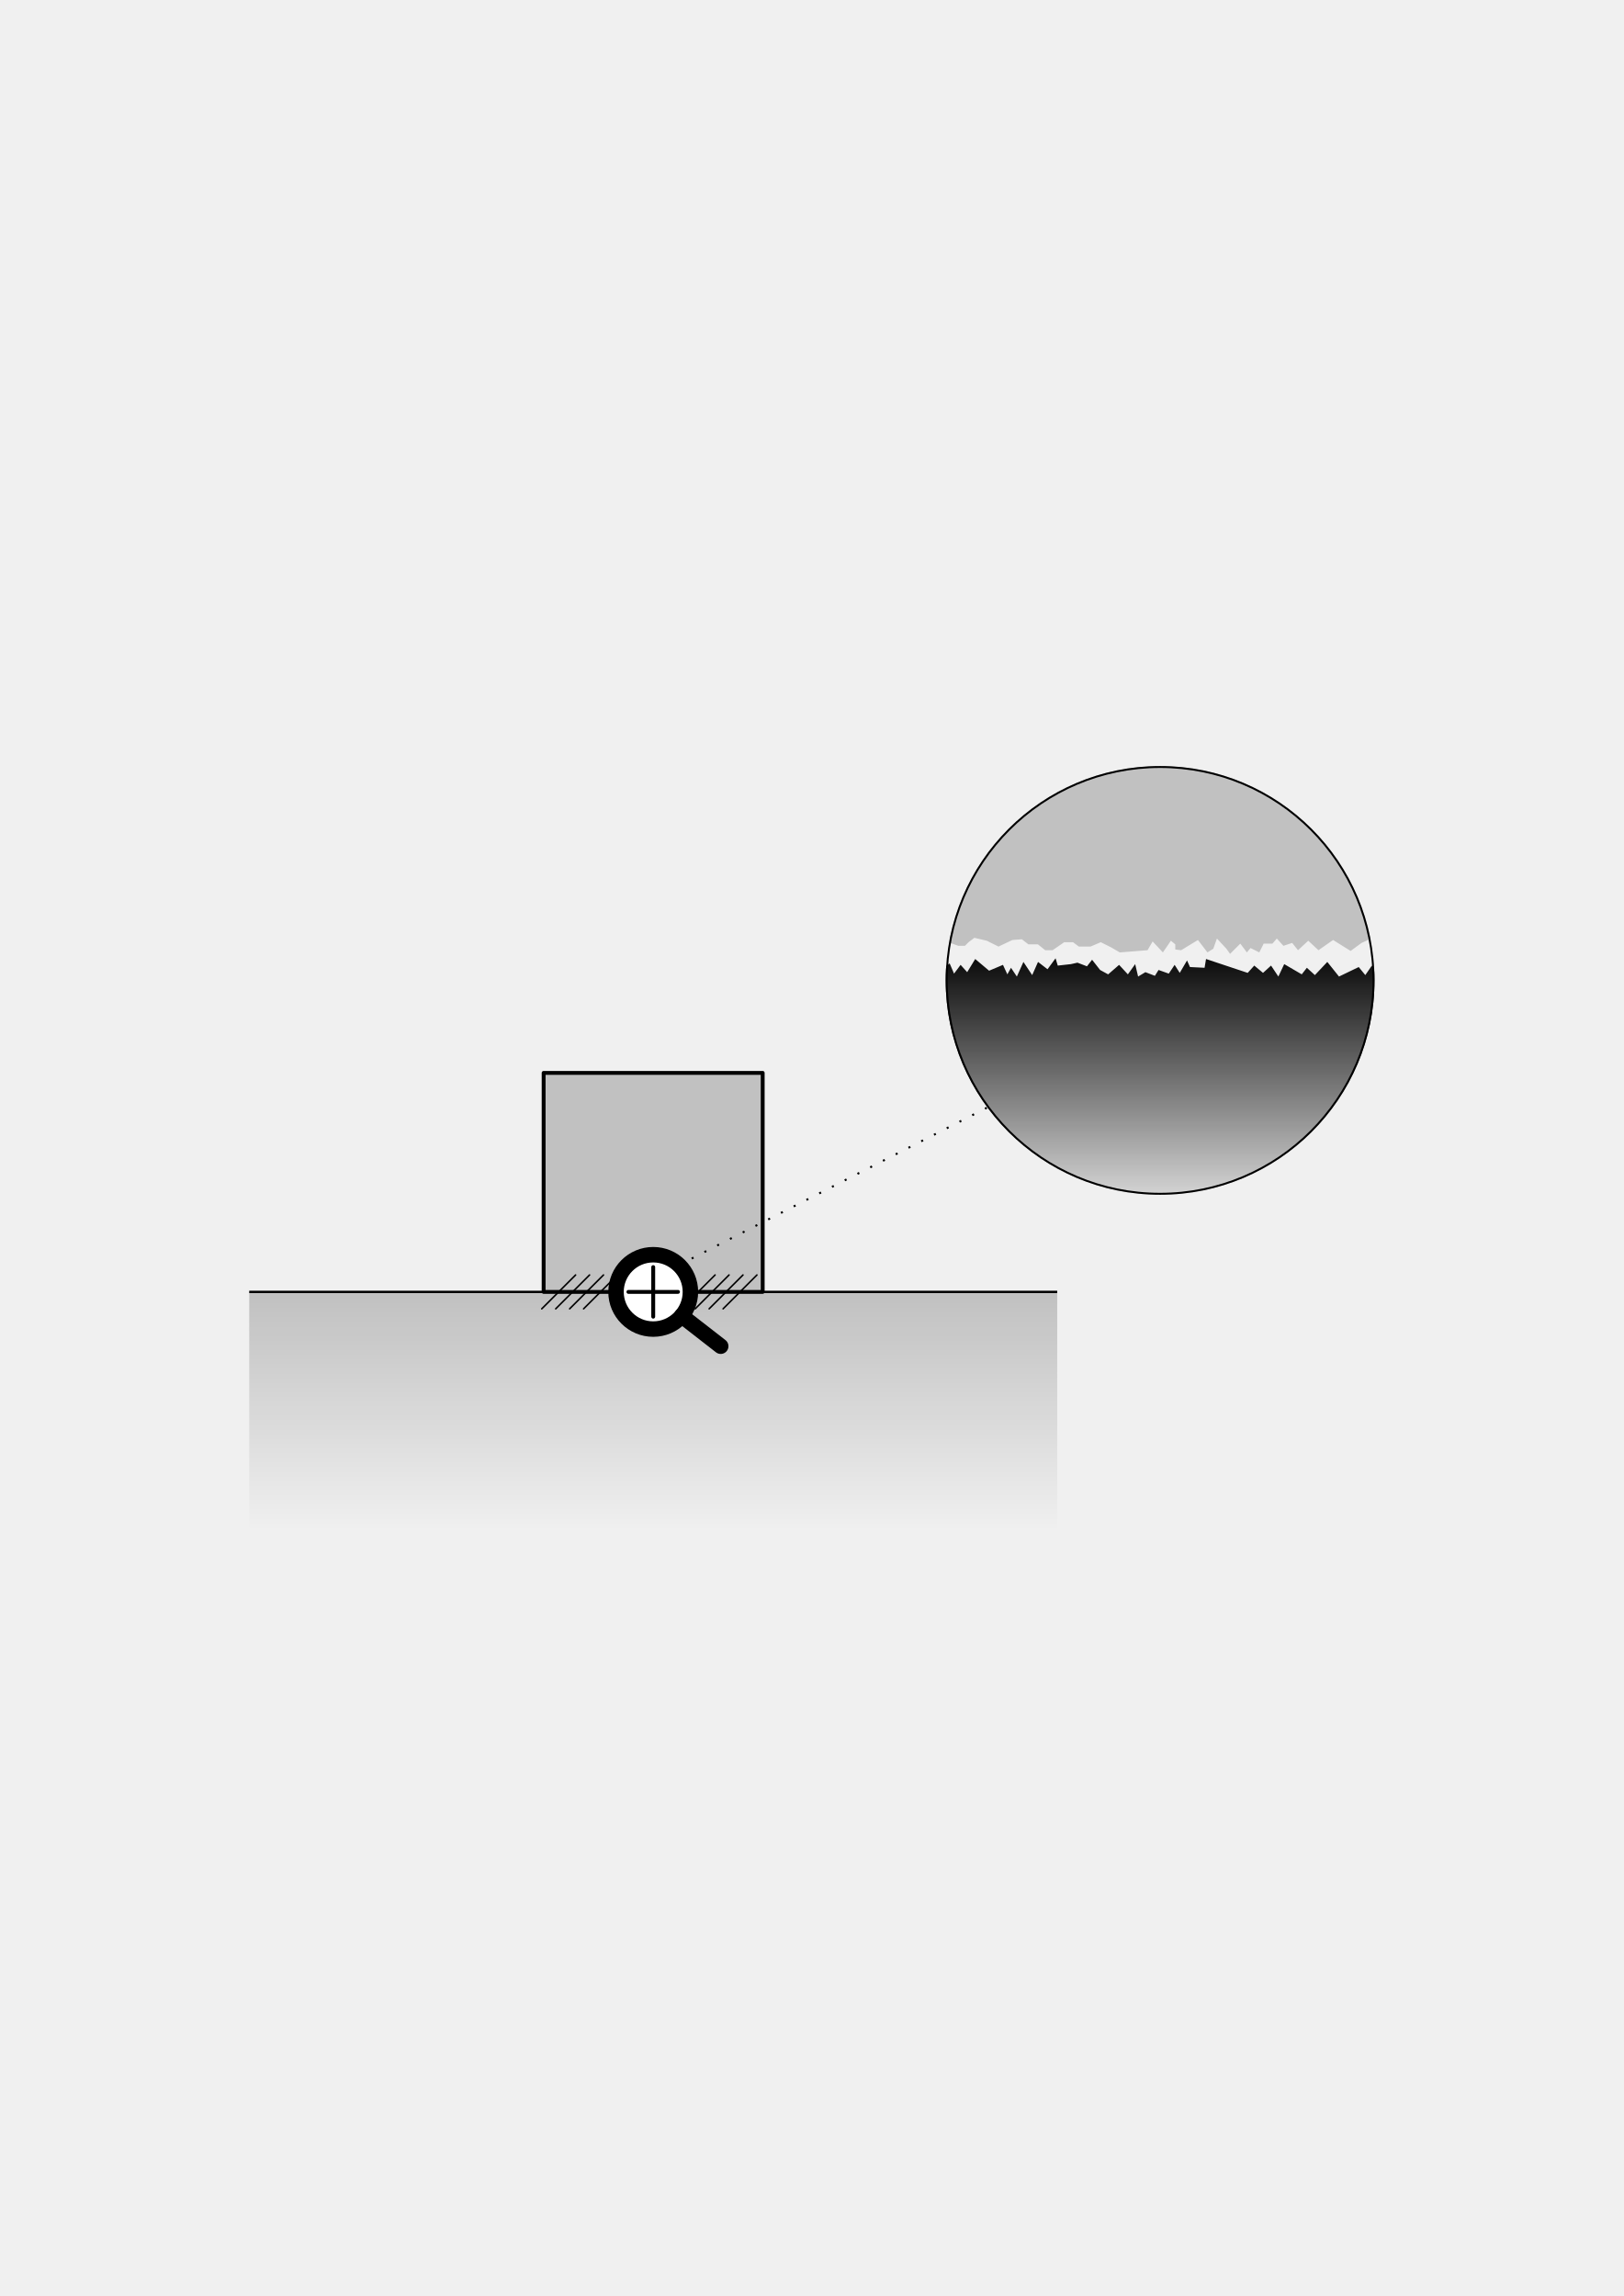
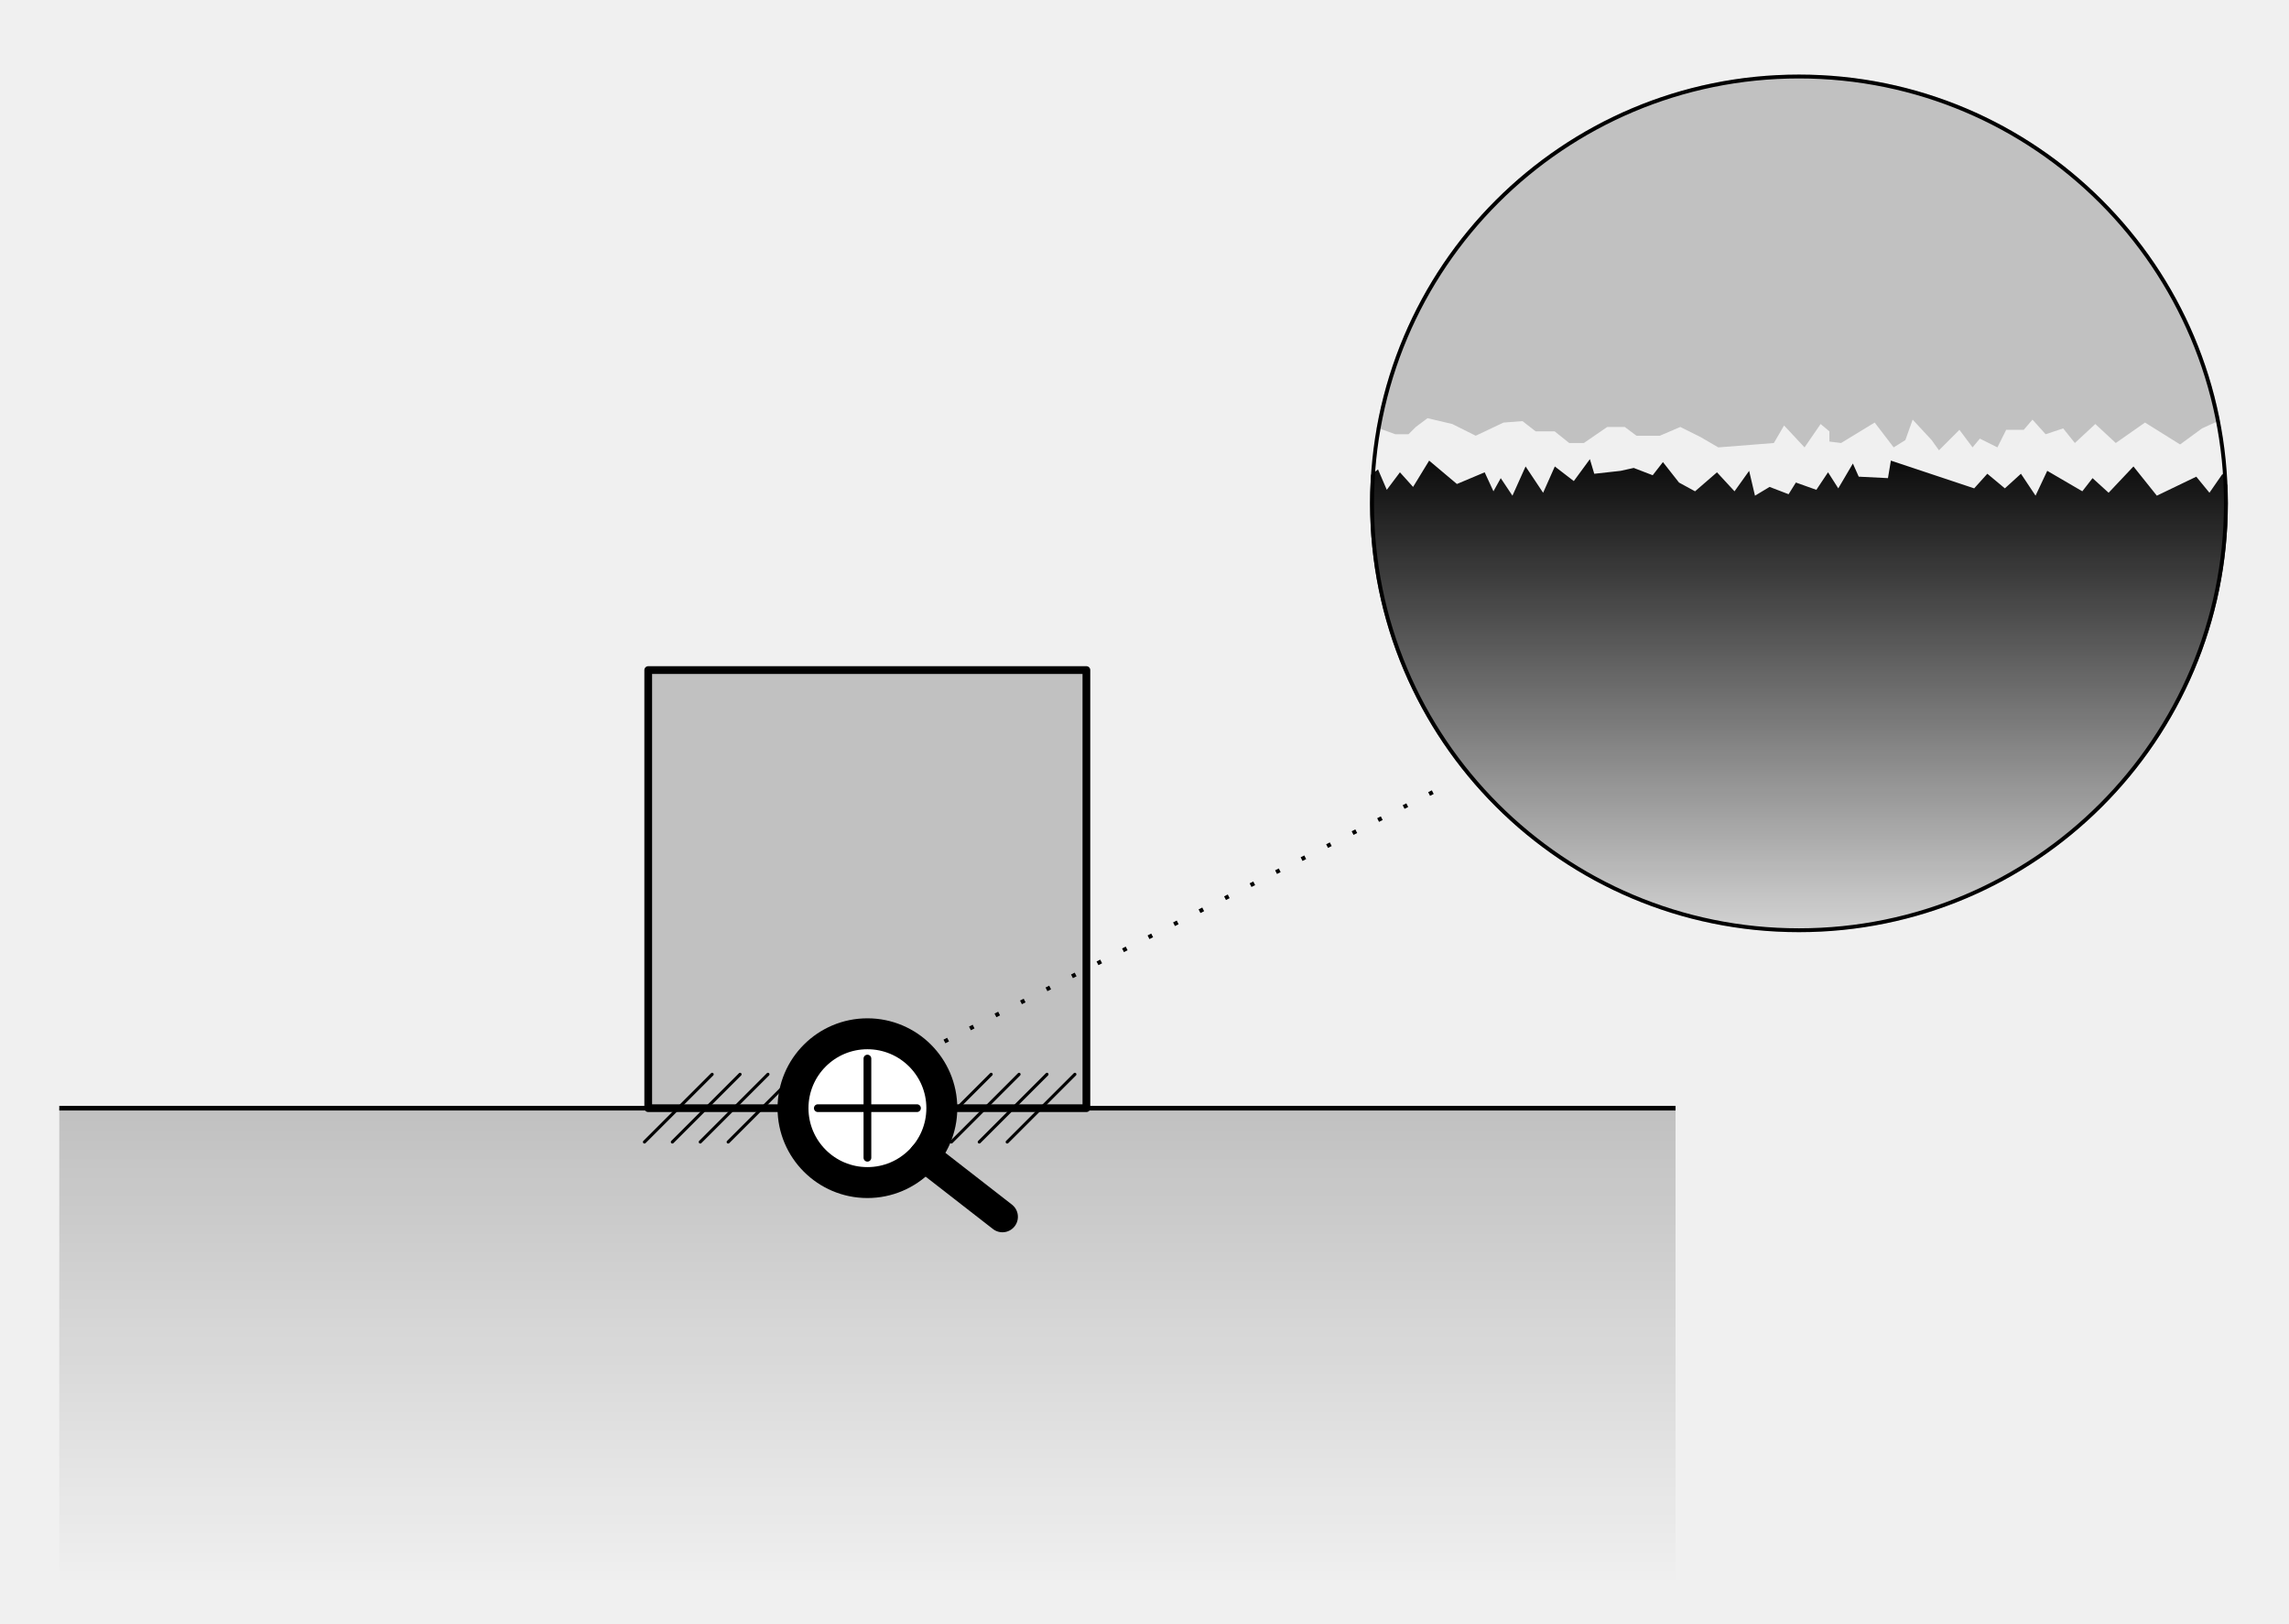
- <svg xmlns="http://www.w3.org/2000/svg" xmlns:xlink="http://www.w3.org/1999/xlink" width="210mm" height="297mm" viewBox="0 0 210 297" version="1.1" id="svg11275">
+ <svg xmlns="http://www.w3.org/2000/svg" xmlns:xlink="http://www.w3.org/1999/xlink" width="148mm" height="105mm" viewBox="0 0 148 105" version="1.1" id="svg11275">
  <defs id="defs11272">
-     <linearGradient gradientTransform="matrix(0,0.2947017,-20.47994,0,2228.386,207.0128)" xlink:href="#linearGradient4496" id="linearGradient4498-5-4" x1="-135.54" y1="104.683" x2="-30.738" y2="104.683" gradientUnits="userSpaceOnUse" />
+     <linearGradient gradientTransform="matrix(0,0.2947017,-20.47994,0,2199.988,111.5626)" xlink:href="#linearGradient4496" id="linearGradient4498-5-4" x1="-135.54" y1="104.683" x2="-30.738" y2="104.683" gradientUnits="userSpaceOnUse" />
    <linearGradient id="linearGradient4496">
      <stop style="stop-color:#000000;stop-opacity:1;" offset="0" id="stop4492" />
      <stop style="stop-color:#000000;stop-opacity:0;" offset="1" id="stop4494" />
    </linearGradient>
    <clipPath clipPathUnits="userSpaceOnUse" id="clipPath1653-3">
      <circle style="opacity:1;fill:none;fill-opacity:0.196;fill-rule:evenodd;stroke:#000000;stroke-width:0.3;stroke-linecap:round;stroke-linejoin:round;stroke-miterlimit:4;stroke-dasharray:none;stroke-dashoffset:0;stroke-opacity:1;paint-order:normal" id="circle1655-4" cx="-78.51" cy="377.916" r="27.729" />
    </clipPath>
    <linearGradient gradientTransform="matrix(0,0.3490321,-12.33178,0,1211.081,425.9025)" xlink:href="#linearGradient4496" id="linearGradient4498-5-9" x1="-135.54" y1="104.683" x2="-30.738" y2="104.683" gradientUnits="userSpaceOnUse" />
    <clipPath clipPathUnits="userSpaceOnUse" id="clipPath1599-1">
      <path style="fill:none;fill-opacity:1;stroke:#000000;stroke-width:0.265px;stroke-linecap:butt;stroke-linejoin:miter;stroke-opacity:1" d="m -111.31,381.486 v 30.797 h 62.925 v -30.797 l -3.492,0.846 -0.472,-1.134 -0.85,1.228 -0.85,-1.039 -2.551,1.228 -1.512,-1.89 -1.606,1.701 -1.039,-0.945 -0.661,0.85 -2.268,-1.323 -0.756,1.606 -0.945,-1.417 -1.039,0.945 -1.134,-0.945 -0.85,0.945 -5.386,-1.795 -0.189,1.134 -1.89,-0.095 -0.378,-0.85 -0.945,1.606 -0.661,-1.039 -0.756,1.134 -1.323,-0.472 -0.472,0.756 -1.228,-0.472 -0.945,0.567 -0.378,-1.606 -0.945,1.323 -1.134,-1.228 -1.417,1.228 -1.039,-0.567 -1.039,-1.323 -0.661,0.85 -1.228,-0.472 -0.85,0.189 -1.701,0.189 -0.283,-0.945 -1.039,1.417 -1.228,-0.945 -0.756,1.701 -1.134,-1.701 -0.85,1.89 -0.756,-1.134 -0.472,0.85 -0.567,-1.228 -1.795,0.756 -1.795,-1.512 -1.039,1.701 -0.85,-0.945 -0.85,1.134 -0.567,-1.323 -1.701,1.323 -0.85,-1.228 z" id="path1601-7" />
    </clipPath>
    <clipPath clipPathUnits="userSpaceOnUse" id="clipPath1649-2">
      <circle style="opacity:1;fill:none;fill-opacity:0.196;fill-rule:evenodd;stroke:#000000;stroke-width:0.3;stroke-linecap:round;stroke-linejoin:round;stroke-miterlimit:4;stroke-dasharray:none;stroke-dashoffset:0;stroke-opacity:1;paint-order:normal" id="circle1651-1" cx="-78.51" cy="377.916" r="27.729" />
    </clipPath>
  </defs>
  <g id="layer1">
-     <rect style="fill:#000000;fill-opacity:0.196;fill-rule:evenodd;stroke:#000000;stroke-width:0.5;stroke-linecap:round;stroke-linejoin:round;stroke-miterlimit:4;stroke-dasharray:none;stroke-dashoffset:0;stroke-opacity:1;paint-order:markers stroke fill" id="rect821-2-7" width="28.331" height="28.331" x="70.31" y="138.783" />
-     <path style="fill:none;stroke:#000000;stroke-width:0.3;stroke-linecap:butt;stroke-linejoin:miter;stroke-miterlimit:4;stroke-dasharray:none;stroke-opacity:1" d="M 32.232,167.113 H 136.734" id="path817-7-7" />
-     <path id="path1000-6-3-1" d="m 136.734,167.113 v 30.797 H 32.232 v -30.797 z" style="opacity:0.2;fill:url(#linearGradient4498-5-4);fill-opacity:1;stroke:none;stroke-width:0.3;stroke-linecap:butt;stroke-linejoin:miter;stroke-miterlimit:4;stroke-dasharray:none;stroke-opacity:1" />
-     <g id="g1709" transform="translate(225.3637,-254.7043)">
+     <rect style="fill:#000000;fill-opacity:0.196;fill-rule:evenodd;stroke:#000000;stroke-width:0.5;stroke-linecap:round;stroke-linejoin:round;stroke-miterlimit:4;stroke-dasharray:none;stroke-dashoffset:0;stroke-opacity:1;paint-order:markers stroke fill" id="rect821-2-7" width="28.331" height="28.331" x="41.912" y="43.332" />
+     <path style="fill:none;stroke:#000000;stroke-width:0.3;stroke-linecap:butt;stroke-linejoin:miter;stroke-miterlimit:4;stroke-dasharray:none;stroke-opacity:1" d="M 3.833,71.663 H 108.336" id="path817-7-7" />
+     <path id="path1000-6-3-1" d="M 108.336,71.663 V 102.46 H 3.833 V 71.663 Z" style="opacity:0.2;fill:url(#linearGradient4498-5-4);fill-opacity:1;stroke:none;stroke-width:0.3;stroke-linecap:butt;stroke-linejoin:miter;stroke-miterlimit:4;stroke-dasharray:none;stroke-opacity:1" />
+     <g id="g1709" transform="translate(191.6406,-348.9712)">
      <g transform="translate(3.185821,3.607549)" clip-path="url(#clipPath1653-3)" id="g1613">
        <path id="path1000-6-3-6" d="m -48.385,378.647 v 36.475 h -62.925 v -36.475 z" style="opacity:1;fill:url(#linearGradient4498-5-9);fill-opacity:1;stroke:none;stroke-width:0.3;stroke-linecap:butt;stroke-linejoin:miter;stroke-miterlimit:4;stroke-dasharray:none;stroke-opacity:1" clip-path="url(#clipPath1599-1)" transform="translate(1.228423,-5.197173)" />
        <path id="path1583" d="m -47.157,373.45 v -24.1 l -62.925,-2e-5 v 24.1 l 1.697,-0.571 1.134,0.945 1.606,-0.756 1.039,0.378 h 0.85 l 0.472,-0.472 0.756,-0.567 1.606,0.378 1.512,0.756 1.795,-0.85 1.228,-0.095 0.85,0.661 h 1.228 l 0.945,0.756 h 0.945 l 1.512,-1.039 h 1.134 l 0.756,0.567 h 1.512 l 1.323,-0.567 1.323,0.661 1.134,0.661 3.591,-0.283 0.661,-1.134 1.323,1.417 1.039,-1.512 0.567,0.472 v 0.661 l 0.756,0.095 2.173,-1.323 1.228,1.606 0.756,-0.472 0.472,-1.323 1.228,1.323 0.472,0.661 1.323,-1.323 0.85,1.134 0.472,-0.567 1.134,0.567 0.567,-1.134 h 1.134 l 0.567,-0.661 0.85,0.945 1.134,-0.378 0.756,0.945 1.323,-1.228 1.323,1.228 1.89,-1.323 2.268,1.417 1.417,-1.039 1.039,-0.472 1.323,0.85 1.512,-0.378 z" style="fill:#000000;fill-opacity:0.196;stroke:none;stroke-width:0.265px;stroke-linecap:butt;stroke-linejoin:miter;stroke-opacity:1" />
      </g>
      <circle transform="translate(3.185821,3.607549)" clip-path="url(#clipPath1649-2)" r="27.729" cy="377.916" cx="-78.51" id="path1609" style="opacity:1;fill:none;fill-opacity:0.196;fill-rule:evenodd;stroke:#000000;stroke-width:0.5;stroke-linecap:round;stroke-linejoin:round;stroke-miterlimit:4;stroke-dasharray:none;stroke-dashoffset:0;stroke-opacity:1;paint-order:normal" />
    </g>
-     <g id="g1669" transform="translate(227.0171,-204.5985)">
+     <g id="g1669" transform="translate(198.6187,-300.0487)">
      <circle r="4.811" cy="371.712" cx="-142.534" id="path1657" style="opacity:1;fill:#ffffff;fill-opacity:1;fill-rule:evenodd;stroke:#000000;stroke-width:2;stroke-linecap:round;stroke-linejoin:round;stroke-miterlimit:4;stroke-dasharray:none;stroke-dashoffset:0;stroke-opacity:1;paint-order:normal" />
      <path id="path1659" d="m -145.742,371.712 h 6.414" style="fill:none;stroke:#000000;stroke-width:0.5;stroke-linecap:round;stroke-linejoin:round;stroke-miterlimit:4;stroke-dasharray:none;stroke-opacity:1" />
      <path style="fill:none;stroke:#000000;stroke-width:0.5;stroke-linecap:round;stroke-linejoin:round;stroke-miterlimit:4;stroke-dasharray:none;stroke-opacity:1" d="m -142.534,368.504 v 6.414" id="path1661" />
      <path id="path1663" d="m -138.853,374.809 5.049,3.928" style="fill:none;stroke:#000000;stroke-width:2;stroke-linecap:round;stroke-linejoin:round;stroke-miterlimit:4;stroke-dasharray:none;stroke-opacity:1" />
    </g>
-     <path style="fill:none;stroke:#000000;stroke-width:0.265;stroke-linecap:butt;stroke-linejoin:miter;stroke-miterlimit:4;stroke-dasharray:0.265, 1.587;stroke-dashoffset:0;stroke-opacity:1" d="M 87.811,163.639 127.707,143.256" id="path1715" />
-     <path style="fill:none;stroke:#000000;stroke-width:0.2;stroke-linecap:round;stroke-linejoin:round;stroke-miterlimit:4;stroke-dasharray:none;stroke-opacity:1" d="m 70.067,169.301 4.377,-4.377" id="path1738-7" />
-     <path id="path1740-1" d="m 71.871,169.301 4.377,-4.377" style="fill:none;stroke:#000000;stroke-width:0.2;stroke-linecap:round;stroke-linejoin:round;stroke-miterlimit:4;stroke-dasharray:none;stroke-opacity:1" />
-     <path style="fill:none;stroke:#000000;stroke-width:0.2;stroke-linecap:round;stroke-linejoin:round;stroke-miterlimit:4;stroke-dasharray:none;stroke-opacity:1" d="m 73.675,169.301 4.377,-4.377" id="path1744-8" />
-     <path style="fill:none;stroke:#000000;stroke-width:0.2;stroke-linecap:round;stroke-linejoin:round;stroke-miterlimit:4;stroke-dasharray:none;stroke-opacity:1" d="m 75.479,169.301 4.377,-4.377" id="path1748-5" />
-     <path id="path1766-1" d="m 88.108,169.301 4.377,-4.377" style="fill:none;stroke:#000000;stroke-width:0.2;stroke-linecap:round;stroke-linejoin:round;stroke-miterlimit:4;stroke-dasharray:none;stroke-opacity:1" />
-     <path id="path1768-8" d="m 89.912,169.301 4.377,-4.377" style="fill:none;stroke:#000000;stroke-width:0.2;stroke-linecap:round;stroke-linejoin:round;stroke-miterlimit:4;stroke-dasharray:none;stroke-opacity:1" />
-     <path style="fill:none;stroke:#000000;stroke-width:0.2;stroke-linecap:round;stroke-linejoin:round;stroke-miterlimit:4;stroke-dasharray:none;stroke-opacity:1" d="m 91.716,169.301 4.377,-4.377" id="path1770-1" />
-     <path id="path1772-1" d="m 93.52,169.301 4.377,-4.377" style="fill:none;stroke:#000000;stroke-width:0.2;stroke-linecap:round;stroke-linejoin:round;stroke-miterlimit:4;stroke-dasharray:none;stroke-opacity:1" />
-     <flowRoot xml:space="preserve" id="flowRoot4985" style="font-style:normal;font-variant:normal;font-weight:normal;font-stretch:normal;font-size:26.667px;line-height:1.25;font-family:'Math Symbols';-inkscape-font-specification:'Math Symbols';letter-spacing:0px;word-spacing:0px;fill:#000000;fill-opacity:1;stroke:none" transform="matrix(0.2645833,0,0,0.2645833,41.21978,63.52821)">
+     <path style="fill:none;stroke:#000000;stroke-width:0.265;stroke-linecap:butt;stroke-linejoin:miter;stroke-miterlimit:4;stroke-dasharray:0.265, 1.587;stroke-dashoffset:0;stroke-opacity:1" d="M 59.415,68.191 93.916,50.574" id="path1715" />
+     <path style="fill:none;stroke:#000000;stroke-width:0.2;stroke-linecap:round;stroke-linejoin:round;stroke-miterlimit:4;stroke-dasharray:none;stroke-opacity:1" d="m 41.669,73.851 4.377,-4.377" id="path1738-7" />
+     <path id="path1740-1" d="m 43.473,73.851 4.377,-4.377" style="fill:none;stroke:#000000;stroke-width:0.2;stroke-linecap:round;stroke-linejoin:round;stroke-miterlimit:4;stroke-dasharray:none;stroke-opacity:1" />
+     <path style="fill:none;stroke:#000000;stroke-width:0.2;stroke-linecap:round;stroke-linejoin:round;stroke-miterlimit:4;stroke-dasharray:none;stroke-opacity:1" d="m 45.277,73.851 4.377,-4.377" id="path1744-8" />
+     <path style="fill:none;stroke:#000000;stroke-width:0.2;stroke-linecap:round;stroke-linejoin:round;stroke-miterlimit:4;stroke-dasharray:none;stroke-opacity:1" d="m 47.081,73.851 4.377,-4.377" id="path1748-5" />
+     <path id="path1766-1" d="m 59.709,73.851 4.377,-4.377" style="fill:none;stroke:#000000;stroke-width:0.2;stroke-linecap:round;stroke-linejoin:round;stroke-miterlimit:4;stroke-dasharray:none;stroke-opacity:1" />
+     <path id="path1768-8" d="m 61.513,73.851 4.377,-4.377" style="fill:none;stroke:#000000;stroke-width:0.2;stroke-linecap:round;stroke-linejoin:round;stroke-miterlimit:4;stroke-dasharray:none;stroke-opacity:1" />
+     <path style="fill:none;stroke:#000000;stroke-width:0.2;stroke-linecap:round;stroke-linejoin:round;stroke-miterlimit:4;stroke-dasharray:none;stroke-opacity:1" d="m 63.317,73.851 4.377,-4.377" id="path1770-1" />
+     <path id="path1772-1" d="m 65.122,73.851 4.377,-4.377" style="fill:none;stroke:#000000;stroke-width:0.2;stroke-linecap:round;stroke-linejoin:round;stroke-miterlimit:4;stroke-dasharray:none;stroke-opacity:1" />
+     <flowRoot xml:space="preserve" id="flowRoot4985" style="font-style:normal;font-variant:normal;font-weight:normal;font-stretch:normal;font-size:26.667px;line-height:1.25;font-family:'Math Symbols';-inkscape-font-specification:'Math Symbols';letter-spacing:0px;word-spacing:0px;fill:#000000;fill-opacity:1;stroke:none" transform="matrix(0.2645833,0,0,0.2645833,12.82137,-31.92199)">
      <flowRegion id="flowRegion4981">
        <rect id="rect4979" width="405.427" height="110.414" x="150.69" y="314.739" />
      </flowRegion>
      <flowPara id="flowPara4983" style="font-style:normal;font-variant:normal;font-weight:normal;font-stretch:normal;font-size:32px;font-family:'CMU Serif';-inkscape-font-specification:'CMU Serif'">$A$</flowPara>
    </flowRoot>
  </g>
</svg>
